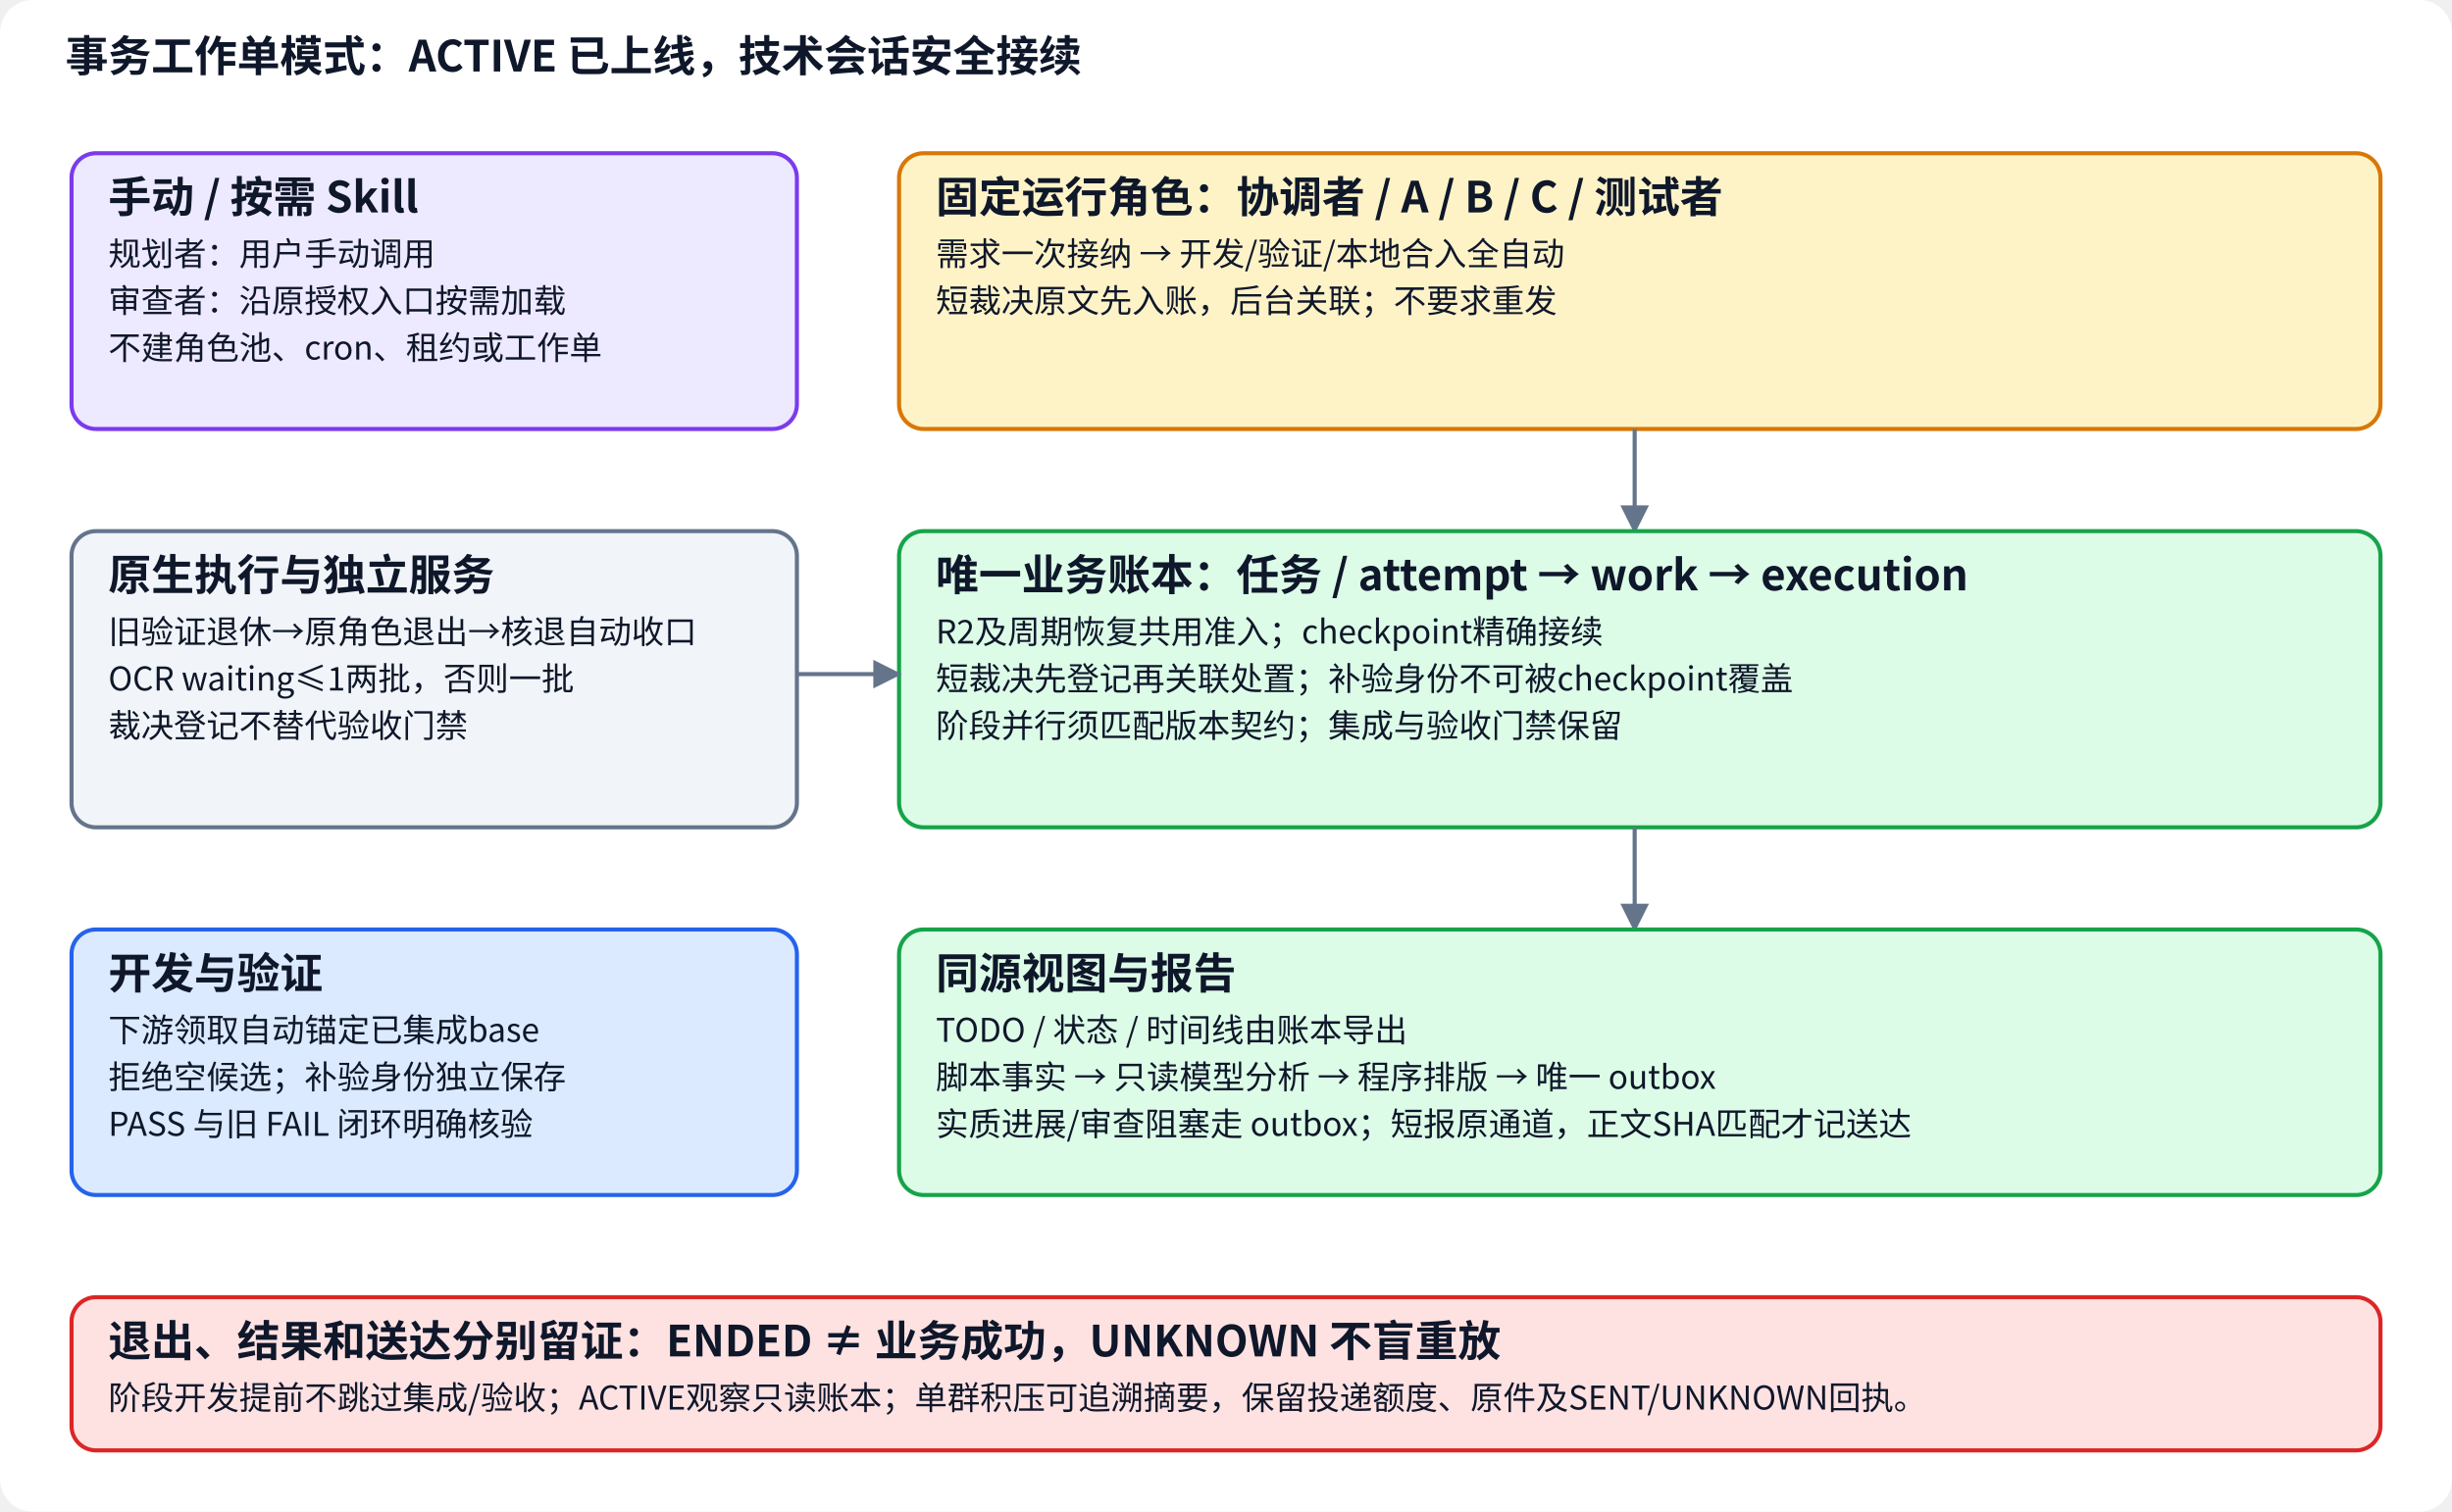
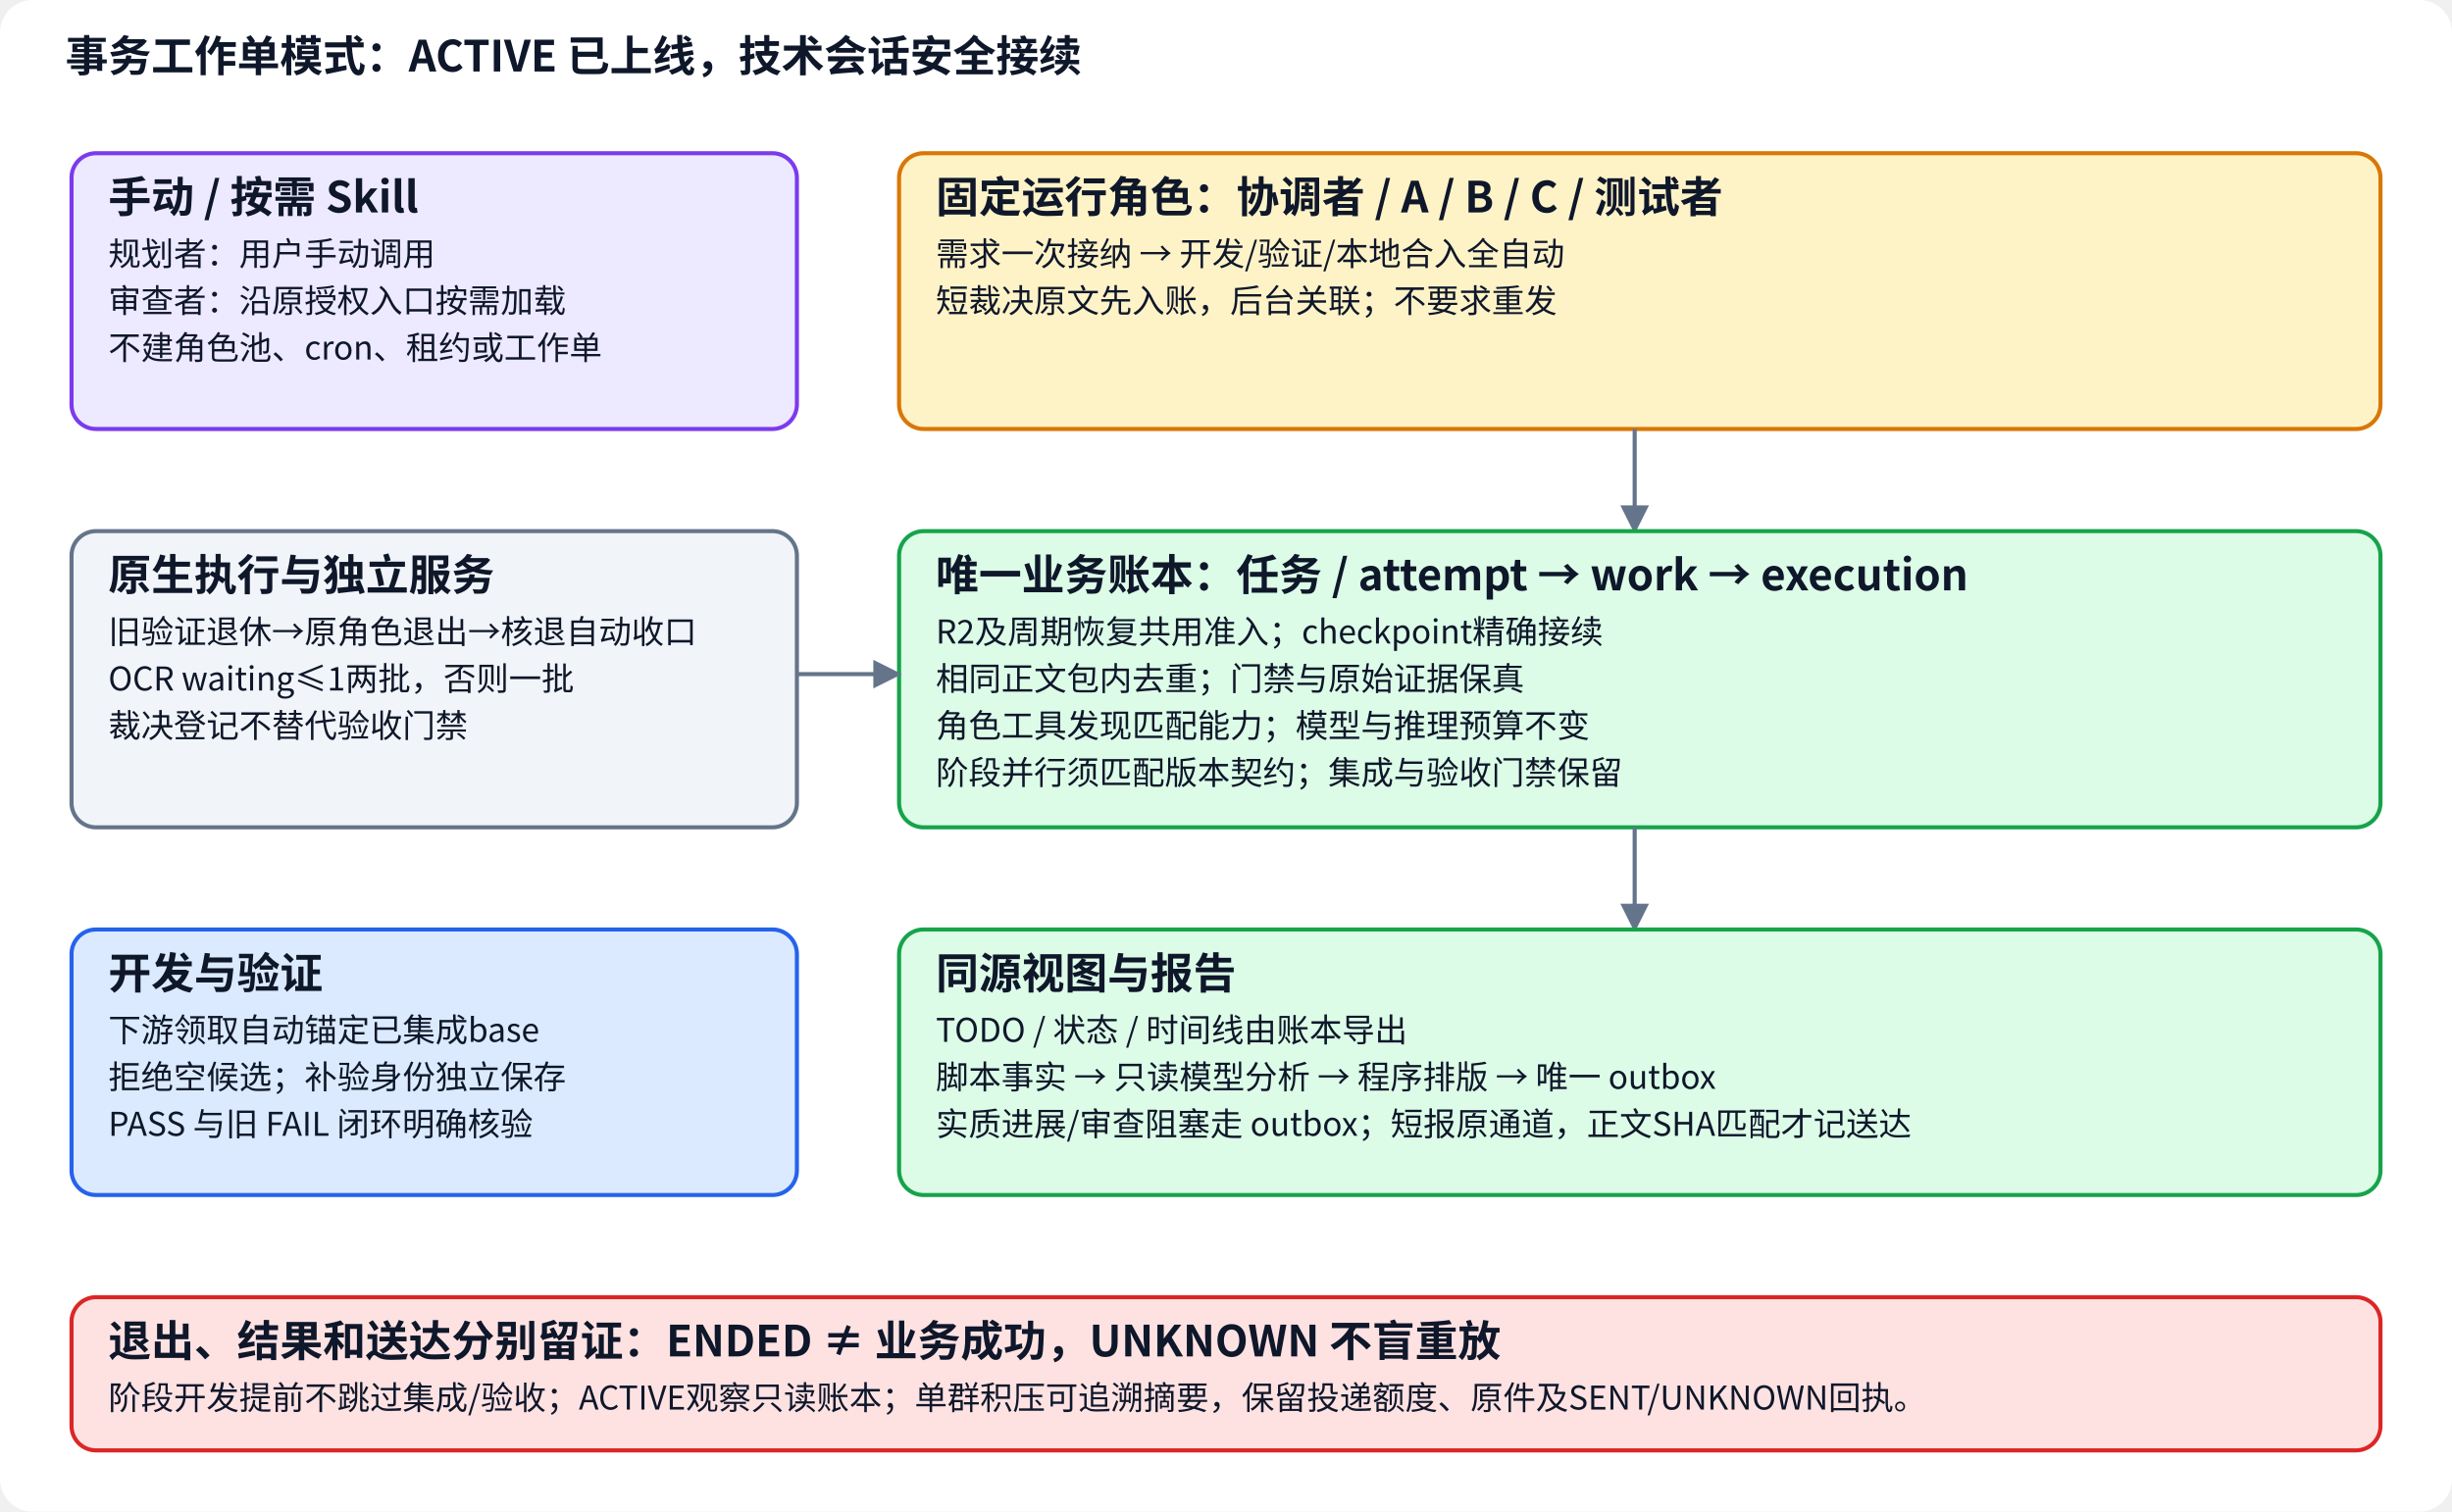
<svg xmlns="http://www.w3.org/2000/svg" width="1200" height="740" viewBox="0 0 1200 740" role="img" aria-labelledby="title desc">
  <defs>
    <marker id="arrow" viewBox="0 0 10 10" refX="9" refY="5" markerWidth="7" markerHeight="7" orient="auto-start-reverse">
      <path d="M 0 0 L 10 5 L 0 10 z" fill="#64748b" />
    </marker>
  </defs>
  <style>text{font-family:"Noto Sans CJK SC","Microsoft YaHei","PingFang SC",sans-serif;fill:#0f172a}.heading{font-size:21px;font-weight:700}.line{font-size:16px}.note{font-size:14px;fill:#475569}</style>
  <rect width="1200" height="740" fill="#ffffff" rx="16" />
  <text x="32" y="35" class="heading">事务工作单模式：ACTIVE 已上线，技术会话安全接续</text>
  <rect x="35" y="75" width="355" height="135" rx="12" fill="#ede9fe" stroke="#7c3aed" stroke-width="2" />
  <text x="53" y="104" class="heading">手动 / 按需 Skill</text>
  <text x="53" y="130" class="line">规划者：用户手动调用</text>
  <text x="53" y="153" class="line">审查者：沿原授权入口按需加载</text>
  <text x="53" y="176" class="line">不建角色池、cron、租约或工作单</text>
  <rect x="440" y="75" width="725" height="135" rx="12" fill="#fef3c7" stroke="#d97706" stroke-width="2" />
  <text x="458" y="104" class="heading">固定运行角色：协调者 / A / B / C / 测试者</text>
  <text x="458" y="130" class="line">需求一次接纳 → 开发/验证/本地合入全自动</text>
  <text x="458" y="153" class="line">短裁决原文先入账，后台关联；不要求重发</text>
  <polyline points="800,210 800,260" fill="none" stroke="#64748b" stroke-width="2" marker-end="url(#arrow)" />
  <rect x="440" y="260" width="725" height="145" rx="12" fill="#dcfce7" stroke="#16a34a" stroke-width="2" />
  <text x="458" y="289" class="heading">唯一业务账本：任务 / attempt → work → execution</text>
  <text x="458" y="315" class="line">R2及周期恢复共用准入；checkpoint精确接续</text>
-   <text x="458" y="338" class="line">短裁决先登记再关联处置；补验身份不可被checkpoint覆盖</text>
-   <text x="458" y="361" class="line">阶段并行须匹配版本契约；集成与验收门禁保留</text>
+   <text x="458" y="338" class="line">相同正文包内去重；门禁与原始证据保真</text>
+   <text x="458" y="361" class="line">角色工具发现匹配能力；模型与推理预算不变</text>
+   <text x="458" y="384" class="line">阶段并行须匹配版本契约；集成与验收门禁保留</text>
  <rect x="35" y="260" width="355" height="145" rx="12" fill="#f1f5f9" stroke="#64748b" stroke-width="2" />
  <text x="53" y="289" class="heading">原生执行与独立服务</text>
  <text x="53" y="315" class="line">旧验证退休→原角色退出→核退自动收口</text>
  <text x="53" y="338" class="line">OCR waiting≤1两批，否则一批</text>
  <text x="53" y="361" class="line">裁决登记不替代验收门禁</text>
  <polyline points="390,330 440,330" fill="none" stroke="#64748b" stroke-width="2" marker-end="url(#arrow)" />
  <polyline points="800,405 800,455" fill="none" stroke="#64748b" stroke-width="2" marker-end="url(#arrow)" />
  <rect x="440" y="455" width="725" height="130" rx="12" fill="#dcfce7" stroke="#16a34a" stroke-width="2" />
  <text x="458" y="484" class="heading">同源视图与报告</text>
  <text x="458" y="510" class="line">TODO / 状态 / 时间线由账本导出</text>
  <text x="458" y="533" class="line">脚本事实 → 只读模型分析 → 程序排版 → 唯一 outbox</text>
  <text x="458" y="556" class="line">实质进展/审查阻塞走 outbox；短报原通道，正文SHA匹配才记送达</text>
  <rect x="35" y="455" width="355" height="130" rx="12" fill="#dbeafe" stroke="#2563eb" stroke-width="2" />
  <text x="53" y="484" class="heading">开发与验证</text>
  <text x="53" y="510" class="line">下游领取自动锚定已集成base</text>
  <text x="53" y="533" class="line">拒绝空候选；补验身份独立保存</text>
  <text x="53" y="556" class="line">PASS 与旧 FAIL 闭环明确核验</text>
  <rect x="35" y="635" width="1130" height="75" rx="12" fill="#fee2e2" stroke="#dc2626" stroke-width="2" />
  <text x="53" y="664" class="heading">退出、结果和送达分别留证：ENDED ≠ 业务成功，UNKNOWN 不盲重放</text>
  <text x="53" y="690" class="line">阶段开发提前不跳过集成/验收；ACTIVE观察只读账本；单群积压可追溯摘要，保留投递额度、原件及SENT/UNKNOWN回执。</text>
</svg>
